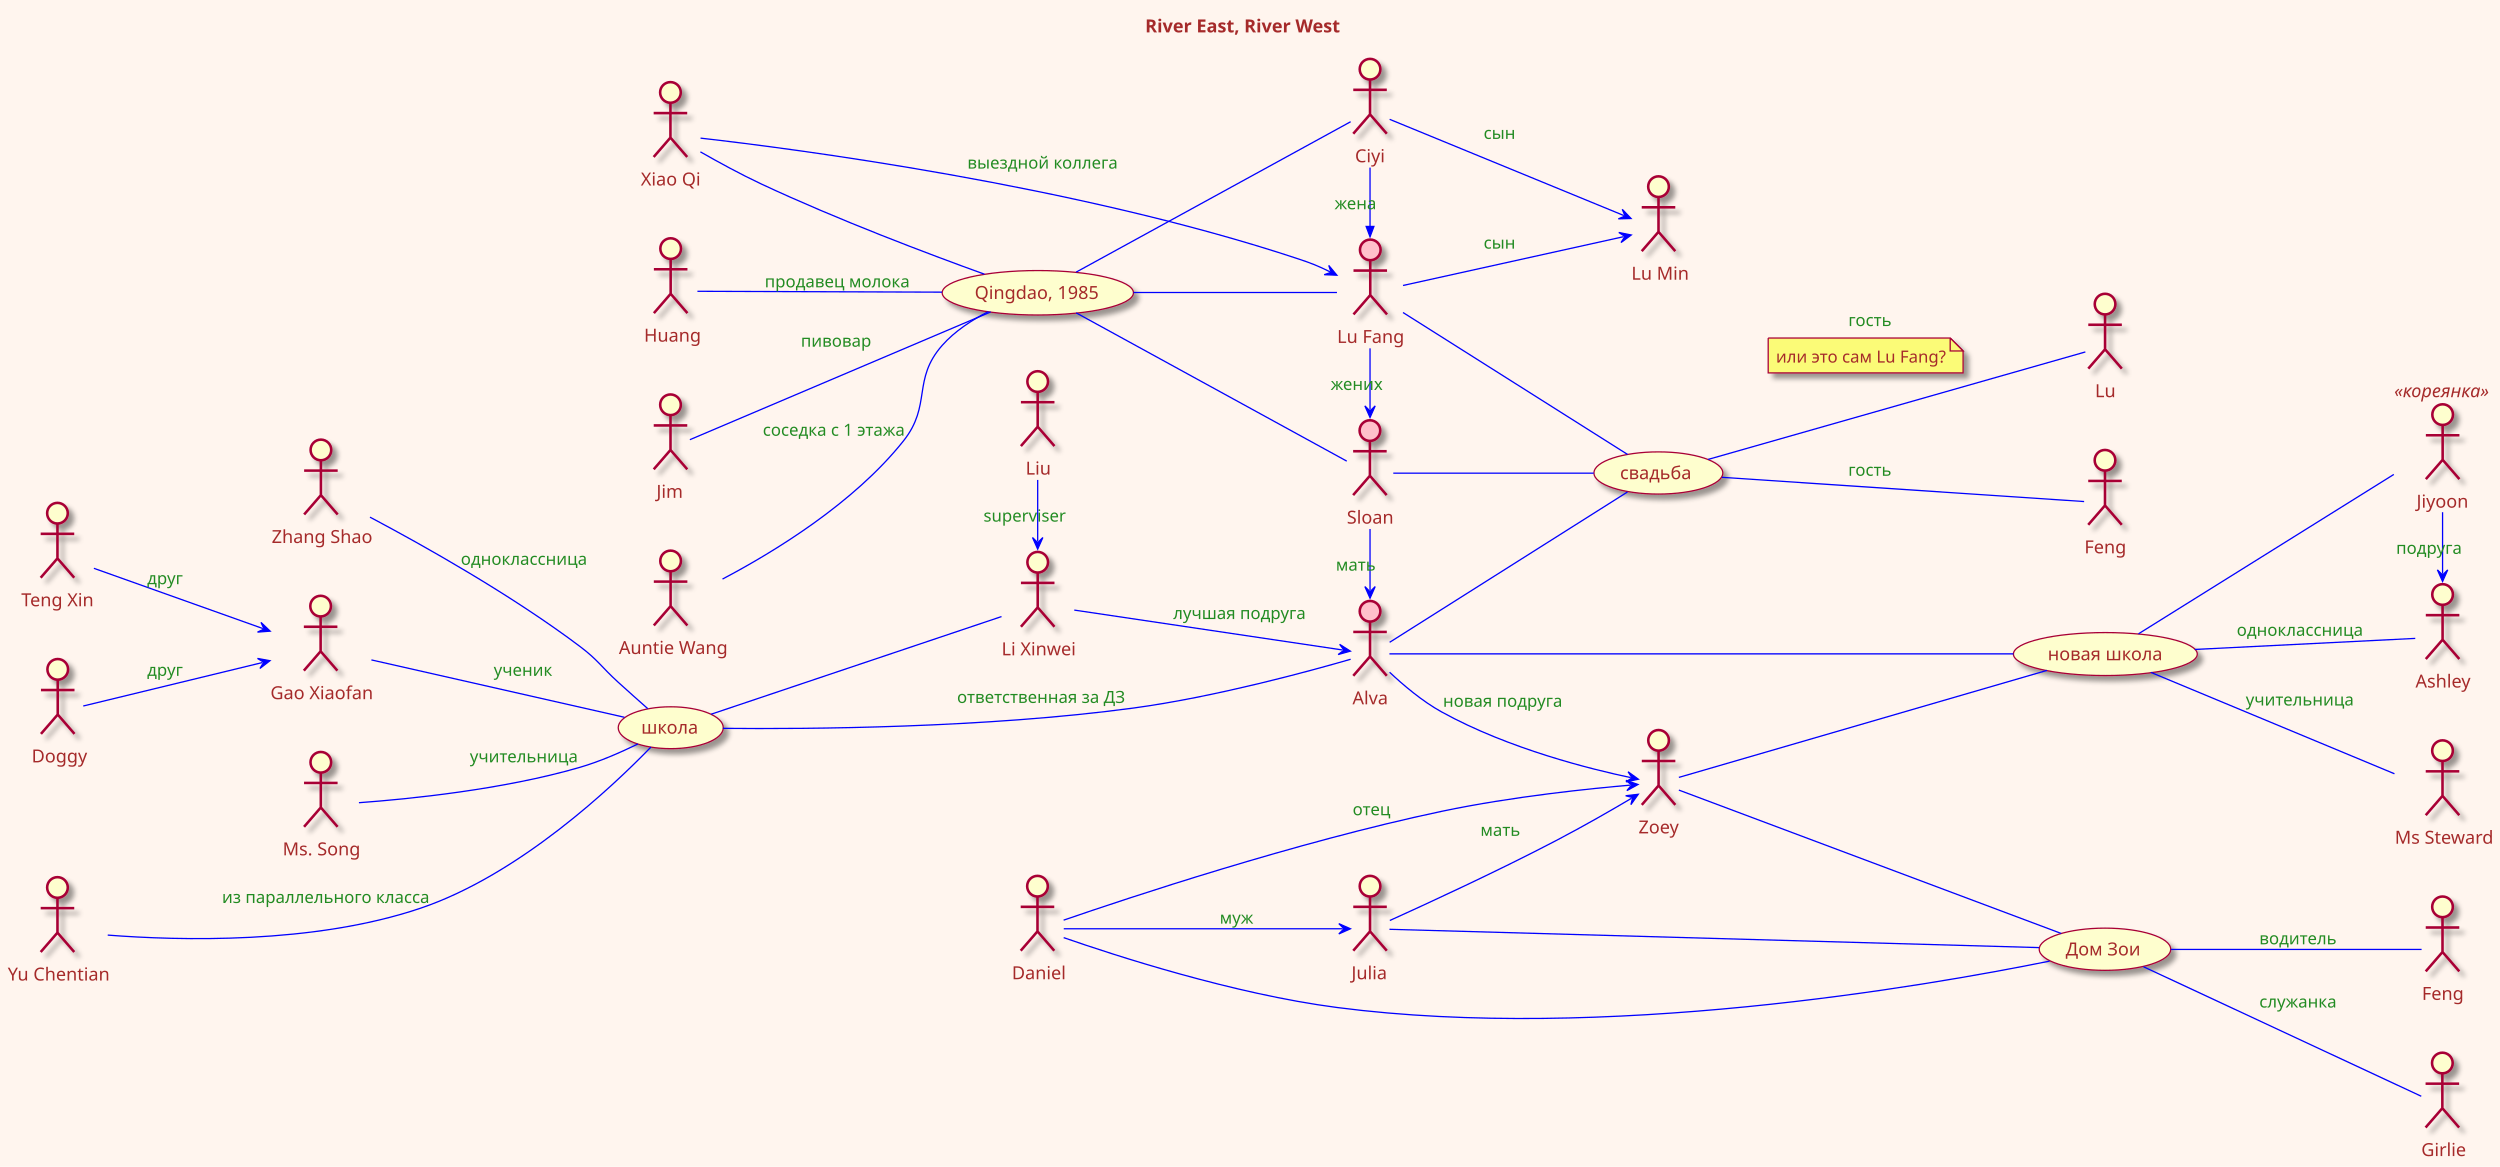
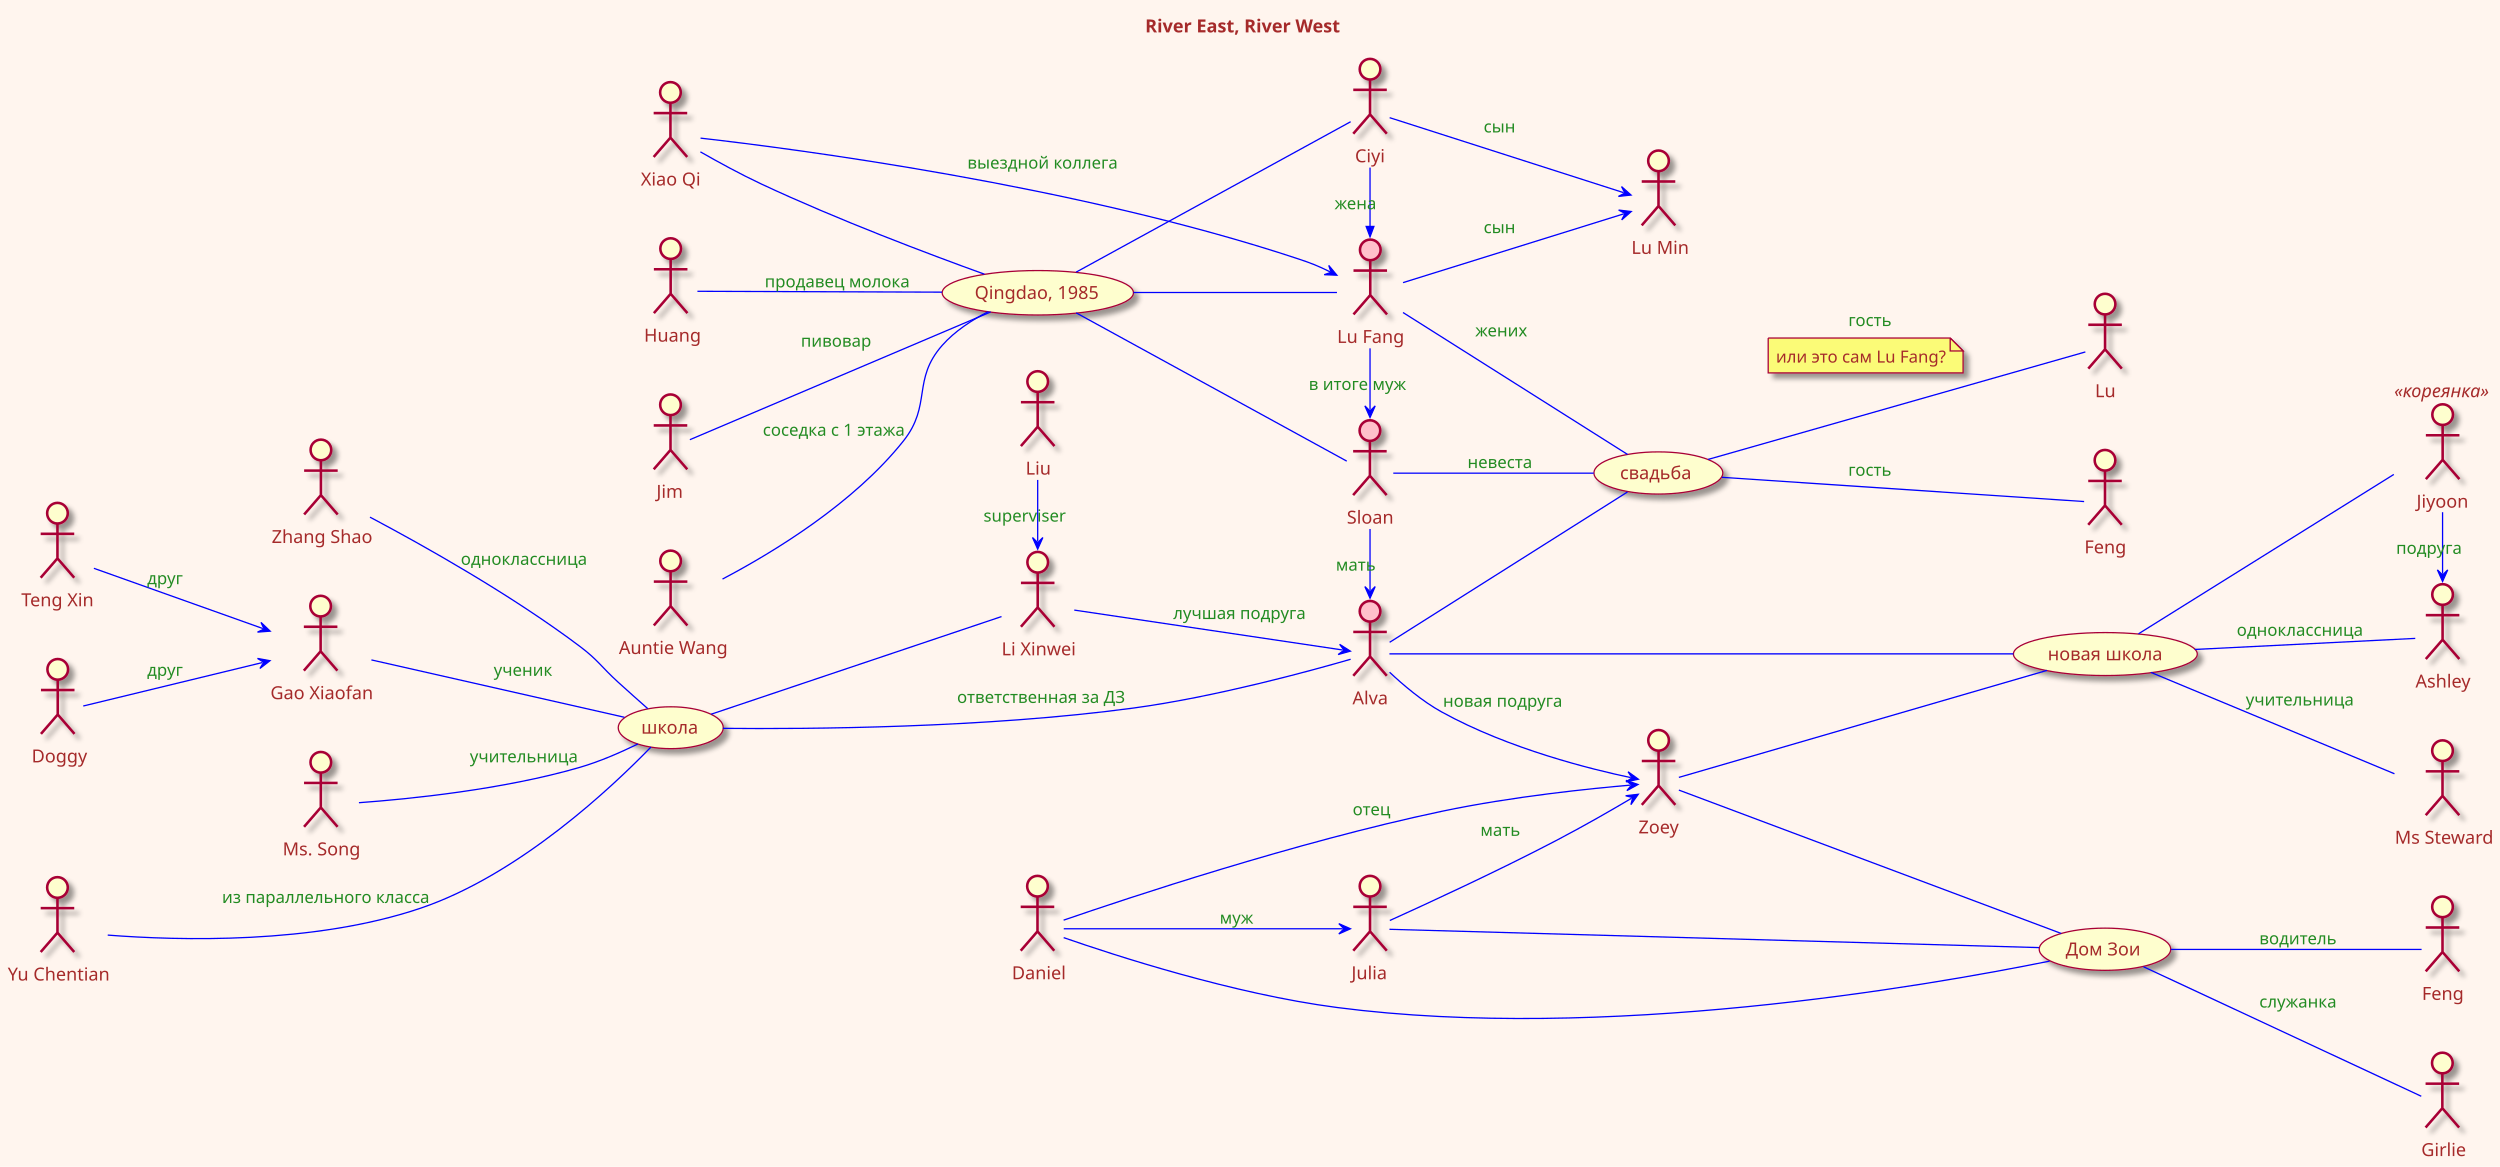
<svg xmlns="http://www.w3.org/2000/svg" contentStyleType="text/css" height="904px" preserveAspectRatio="none" style="width:1937px;height:904px;background:#FFF5EE;" version="1.1" viewBox="0 0 1937 904" width="1937px" zoomAndPan="magnify">
  <defs>
-     <filter height="300%" id="f1ywwmlichmn" width="300%" x="-1" y="-1">
+     <filter height="300%" id="fbuzttvv7ao8c" width="300%" x="-1" y="-1">
      <feGaussianBlur result="blurOut" stdDeviation="2.0" />
      <feColorMatrix in="blurOut" result="blurOut2" type="matrix" values="0 0 0 0 0 0 0 0 0 0 0 0 0 0 0 0 0 0 .4 0" />
      <feOffset dx="4.0" dy="4.0" in="blurOut2" result="blurOut3" />
      <feBlend in="SourceGraphic" in2="blurOut3" mode="normal" />
    </filter>
  </defs>
  <g>
    <rect fill="#FFF5EE" height="904" style="stroke:none;stroke-width:1.0;" width="1937" x="0" y="0" />
    <text fill="#A52A2A" font-family="sans-serif" font-size="14" font-weight="bold" lengthAdjust="spacing" textLength="148.62" x="887.25" y="25.107">River East, River West</text>
    <g id="elem_Sloan">
-       <ellipse cx="1061.403" cy="333.621" fill="#FFC0CB" filter="url(#f1ywwmlichmn)" rx="8" ry="8" style="stroke:#A80036;stroke-width:2.0;" />
-       <path d="M1061.403,341.621 L1061.403,368.621 M1048.403,349.621 L1074.403,349.621 M1061.403,368.621 L1048.403,383.621 M1061.403,368.621 L1074.403,383.621 " fill="none" filter="url(#f1ywwmlichmn)" style="stroke:#A80036;stroke-width:2.0;" />
+       <ellipse cx="1061.403" cy="333.621" fill="#FFC0CB" filter="url(#fbuzttvv7ao8c)" rx="8" ry="8" style="stroke:#A80036;stroke-width:2.0;" />
+       <path d="M1061.403,341.621 L1061.403,368.621 M1048.403,349.621 L1074.403,349.621 M1061.403,368.621 L1048.403,383.621 M1061.403,368.621 L1074.403,383.621 " fill="none" filter="url(#fbuzttvv7ao8c)" style="stroke:#A80036;stroke-width:2.0;" />
      <text fill="#A52A2A" font-family="sans-serif" font-size="14" lengthAdjust="spacing" textLength="35.807" x="1043.5" y="405.728">Sloan</text>
    </g>
    <g id="elem_Alva">
-       <ellipse cx="1061.5" cy="473.621" fill="#FFC0CB" filter="url(#f1ywwmlichmn)" rx="8" ry="8" style="stroke:#A80036;stroke-width:2.0;" />
-       <path d="M1061.5,481.621 L1061.5,508.621 M1048.5,489.621 L1074.5,489.621 M1061.5,508.621 L1048.5,523.621 M1061.5,508.621 L1074.5,523.621 " fill="none" filter="url(#f1ywwmlichmn)" style="stroke:#A80036;stroke-width:2.0;" />
+       <ellipse cx="1061.5" cy="473.621" fill="#FFC0CB" filter="url(#fbuzttvv7ao8c)" rx="8" ry="8" style="stroke:#A80036;stroke-width:2.0;" />
+       <path d="M1061.5,481.621 L1061.5,508.621 M1048.5,489.621 L1074.5,489.621 M1061.5,508.621 L1048.5,523.621 M1061.5,508.621 L1074.5,523.621 " fill="none" filter="url(#fbuzttvv7ao8c)" style="stroke:#A80036;stroke-width:2.0;" />
      <text fill="#A52A2A" font-family="sans-serif" font-size="14" lengthAdjust="spacing" textLength="27.234" x="1047.883" y="545.729">Alva</text>
    </g>
    <g id="elem_Fang">
-       <ellipse cx="1061.686" cy="193.621" fill="#FFC0CB" filter="url(#f1ywwmlichmn)" rx="8" ry="8" style="stroke:#A80036;stroke-width:2.0;" />
-       <path d="M1061.686,201.621 L1061.686,228.621 M1048.686,209.621 L1074.686,209.621 M1061.686,228.621 L1048.686,243.621 M1061.686,228.621 L1074.686,243.621 " fill="none" filter="url(#f1ywwmlichmn)" style="stroke:#A80036;stroke-width:2.0;" />
+       <ellipse cx="1061.686" cy="193.621" fill="#FFC0CB" filter="url(#fbuzttvv7ao8c)" rx="8" ry="8" style="stroke:#A80036;stroke-width:2.0;" />
+       <path d="M1061.686,201.621 L1061.686,228.621 M1048.686,209.621 L1074.686,209.621 M1061.686,228.621 L1048.686,243.621 M1061.686,228.621 L1074.686,243.621 " fill="none" filter="url(#fbuzttvv7ao8c)" style="stroke:#A80036;stroke-width:2.0;" />
      <text fill="#A52A2A" font-family="sans-serif" font-size="14" lengthAdjust="spacing" textLength="51.372" x="1036" y="265.728">Lu Fang</text>
    </g>
    <g id="elem_Li">
-       <ellipse cx="804.014" cy="435.621" fill="#FEFECE" filter="url(#f1ywwmlichmn)" rx="8" ry="8" style="stroke:#A80036;stroke-width:2.0;" />
-       <path d="M804.014,443.621 L804.014,470.621 M791.014,451.621 L817.014,451.621 M804.014,470.621 L791.014,485.621 M804.014,470.621 L817.014,485.621 " fill="none" filter="url(#f1ywwmlichmn)" style="stroke:#A80036;stroke-width:2.0;" />
+       <ellipse cx="804.014" cy="435.621" fill="#FEFECE" filter="url(#fbuzttvv7ao8c)" rx="8" ry="8" style="stroke:#A80036;stroke-width:2.0;" />
+       <path d="M804.014,443.621 L804.014,470.621 M791.014,451.621 L817.014,451.621 M804.014,470.621 L791.014,485.621 M804.014,470.621 L817.014,485.621 " fill="none" filter="url(#fbuzttvv7ao8c)" style="stroke:#A80036;stroke-width:2.0;" />
      <text fill="#A52A2A" font-family="sans-serif" font-size="14" lengthAdjust="spacing" textLength="56.027" x="776" y="507.728">Li Xinwei</text>
    </g>
    <g id="elem_свадьба">
-       <ellipse cx="1284.92" cy="366.462" fill="#FEFECE" filter="url(#f1ywwmlichmn)" rx="49.92" ry="16.341" style="stroke:#A80036;stroke-width:1.0;" />
+       <ellipse cx="1284.92" cy="366.462" fill="#FEFECE" filter="url(#fbuzttvv7ao8c)" rx="49.92" ry="16.341" style="stroke:#A80036;stroke-width:1.0;" />
      <text fill="#A52A2A" font-family="sans-serif" font-size="14" lengthAdjust="spacing" textLength="53.491" x="1255.175" y="371.266">свадьба</text>
    </g>
    <g id="elem_Feng">
-       <ellipse cx="1630.955" cy="356.621" fill="#FEFECE" filter="url(#f1ywwmlichmn)" rx="8" ry="8" style="stroke:#A80036;stroke-width:2.0;" />
-       <path d="M1630.955,364.621 L1630.955,391.621 M1617.955,372.621 L1643.955,372.621 M1630.955,391.621 L1617.955,406.621 M1630.955,391.621 L1643.955,406.621 " fill="none" filter="url(#f1ywwmlichmn)" style="stroke:#A80036;stroke-width:2.0;" />
+       <ellipse cx="1630.955" cy="356.621" fill="#FEFECE" filter="url(#fbuzttvv7ao8c)" rx="8" ry="8" style="stroke:#A80036;stroke-width:2.0;" />
+       <path d="M1630.955,364.621 L1630.955,391.621 M1617.955,372.621 L1643.955,372.621 M1630.955,391.621 L1617.955,406.621 M1630.955,391.621 L1643.955,406.621 " fill="none" filter="url(#fbuzttvv7ao8c)" style="stroke:#A80036;stroke-width:2.0;" />
      <text fill="#A52A2A" font-family="sans-serif" font-size="14" lengthAdjust="spacing" textLength="31.91" x="1615" y="428.728">Feng</text>
    </g>
    <g id="elem_Lu">
-       <ellipse cx="1631" cy="235.621" fill="#FEFECE" filter="url(#f1ywwmlichmn)" rx="8" ry="8" style="stroke:#A80036;stroke-width:2.0;" />
-       <path d="M1631,243.621 L1631,270.621 M1618,251.621 L1644,251.621 M1631,270.621 L1618,285.621 M1631,270.621 L1644,285.621 " fill="none" filter="url(#f1ywwmlichmn)" style="stroke:#A80036;stroke-width:2.0;" />
+       <ellipse cx="1631" cy="235.621" fill="#FEFECE" filter="url(#fbuzttvv7ao8c)" rx="8" ry="8" style="stroke:#A80036;stroke-width:2.0;" />
+       <path d="M1631,243.621 L1631,270.621 M1618,251.621 L1644,251.621 M1631,270.621 L1618,285.621 M1631,270.621 L1644,285.621 " fill="none" filter="url(#fbuzttvv7ao8c)" style="stroke:#A80036;stroke-width:2.0;" />
      <text fill="#A52A2A" font-family="sans-serif" font-size="14" lengthAdjust="spacing" textLength="15.572" x="1623.214" y="307.728">Lu</text>
    </g>
    <g id="elem_школа">
-       <ellipse cx="519.693" cy="563.84" fill="#FEFECE" filter="url(#f1ywwmlichmn)" rx="40.693" ry="16.219" style="stroke:#A80036;stroke-width:1.0;" />
+       <ellipse cx="519.693" cy="563.84" fill="#FEFECE" filter="url(#fbuzttvv7ao8c)" rx="40.693" ry="16.219" style="stroke:#A80036;stroke-width:1.0;" />
      <text fill="#A52A2A" font-family="sans-serif" font-size="14" lengthAdjust="spacing" textLength="41.098" x="496.791" y="568.462">школа</text>
    </g>
    <g id="elem_Zhang">
-       <ellipse cx="248.641" cy="348.621" fill="#FEFECE" filter="url(#f1ywwmlichmn)" rx="8" ry="8" style="stroke:#A80036;stroke-width:2.0;" />
-       <path d="M248.641,356.621 L248.641,383.621 M235.641,364.621 L261.641,364.621 M248.641,383.621 L235.641,398.621 M248.641,383.621 L261.641,398.621 " fill="none" filter="url(#f1ywwmlichmn)" style="stroke:#A80036;stroke-width:2.0;" />
+       <ellipse cx="248.641" cy="348.621" fill="#FEFECE" filter="url(#fbuzttvv7ao8c)" rx="8" ry="8" style="stroke:#A80036;stroke-width:2.0;" />
+       <path d="M248.641,356.621 L248.641,383.621 M235.641,364.621 L261.641,364.621 M248.641,383.621 L235.641,398.621 M248.641,383.621 L261.641,398.621 " fill="none" filter="url(#fbuzttvv7ao8c)" style="stroke:#A80036;stroke-width:2.0;" />
      <text fill="#A52A2A" font-family="sans-serif" font-size="14" lengthAdjust="spacing" textLength="76.282" x="210.5" y="420.728">Zhang Shao</text>
    </g>
    <g id="elem_Gao">
-       <ellipse cx="248.417" cy="469.621" fill="#FEFECE" filter="url(#f1ywwmlichmn)" rx="8" ry="8" style="stroke:#A80036;stroke-width:2.0;" />
-       <path d="M248.417,477.621 L248.417,504.621 M235.417,485.621 L261.417,485.621 M248.417,504.621 L235.417,519.621 M248.417,504.621 L261.417,519.621 " fill="none" filter="url(#f1ywwmlichmn)" style="stroke:#A80036;stroke-width:2.0;" />
+       <ellipse cx="248.417" cy="469.621" fill="#FEFECE" filter="url(#fbuzttvv7ao8c)" rx="8" ry="8" style="stroke:#A80036;stroke-width:2.0;" />
+       <path d="M248.417,477.621 L248.417,504.621 M235.417,485.621 L261.417,485.621 M248.417,504.621 L235.417,519.621 M248.417,504.621 L261.417,519.621 " fill="none" filter="url(#fbuzttvv7ao8c)" style="stroke:#A80036;stroke-width:2.0;" />
      <text fill="#A52A2A" font-family="sans-serif" font-size="14" lengthAdjust="spacing" textLength="77.834" x="209.5" y="541.729">Gao Xiaofan</text>
    </g>
    <g id="elem_Song">
-       <ellipse cx="248.569" cy="590.621" fill="#FEFECE" filter="url(#f1ywwmlichmn)" rx="8" ry="8" style="stroke:#A80036;stroke-width:2.0;" />
-       <path d="M248.569,598.621 L248.569,625.621 M235.569,606.621 L261.569,606.621 M248.569,625.621 L235.569,640.621 M248.569,625.621 L261.569,640.621 " fill="none" filter="url(#f1ywwmlichmn)" style="stroke:#A80036;stroke-width:2.0;" />
+       <ellipse cx="248.569" cy="590.621" fill="#FEFECE" filter="url(#fbuzttvv7ao8c)" rx="8" ry="8" style="stroke:#A80036;stroke-width:2.0;" />
+       <path d="M248.569,598.621 L248.569,625.621 M235.569,606.621 L261.569,606.621 M248.569,625.621 L235.569,640.621 M248.569,625.621 L261.569,640.621 " fill="none" filter="url(#fbuzttvv7ao8c)" style="stroke:#A80036;stroke-width:2.0;" />
      <text fill="#A52A2A" font-family="sans-serif" font-size="14" lengthAdjust="spacing" textLength="59.138" x="219" y="662.729">Ms. Song</text>
    </g>
    <g id="elem_Liu">
-       <ellipse cx="804" cy="295.621" fill="#FEFECE" filter="url(#f1ywwmlichmn)" rx="8" ry="8" style="stroke:#A80036;stroke-width:2.0;" />
-       <path d="M804,303.621 L804,330.621 M791,311.621 L817,311.621 M804,330.621 L791,345.621 M804,330.621 L817,345.621 " fill="none" filter="url(#f1ywwmlichmn)" style="stroke:#A80036;stroke-width:2.0;" />
+       <ellipse cx="804" cy="295.621" fill="#FEFECE" filter="url(#fbuzttvv7ao8c)" rx="8" ry="8" style="stroke:#A80036;stroke-width:2.0;" />
+       <path d="M804,303.621 L804,330.621 M791,311.621 L817,311.621 M804,330.621 L791,345.621 M804,330.621 L817,345.621 " fill="none" filter="url(#fbuzttvv7ao8c)" style="stroke:#A80036;stroke-width:2.0;" />
      <text fill="#A52A2A" font-family="sans-serif" font-size="14" lengthAdjust="spacing" textLength="18.683" x="794.659" y="367.728">Liu</text>
    </g>
    <g id="elem_Teng">
-       <ellipse cx="44.517" cy="397.621" fill="#FEFECE" filter="url(#f1ywwmlichmn)" rx="8" ry="8" style="stroke:#A80036;stroke-width:2.0;" />
-       <path d="M44.517,405.621 L44.517,432.621 M31.517,413.621 L57.517,413.621 M44.517,432.621 L31.517,447.621 M44.517,432.621 L57.517,447.621 " fill="none" filter="url(#f1ywwmlichmn)" style="stroke:#A80036;stroke-width:2.0;" />
+       <ellipse cx="44.517" cy="397.621" fill="#FEFECE" filter="url(#fbuzttvv7ao8c)" rx="8" ry="8" style="stroke:#A80036;stroke-width:2.0;" />
+       <path d="M44.517,405.621 L44.517,432.621 M31.517,413.621 L57.517,413.621 M44.517,432.621 L31.517,447.621 M44.517,432.621 L57.517,447.621 " fill="none" filter="url(#fbuzttvv7ao8c)" style="stroke:#A80036;stroke-width:2.0;" />
      <text fill="#A52A2A" font-family="sans-serif" font-size="14" lengthAdjust="spacing" textLength="56.034" x="16.5" y="469.728">Teng Xin</text>
    </g>
    <g id="elem_Doggy">
-       <ellipse cx="44.734" cy="518.621" fill="#FEFECE" filter="url(#f1ywwmlichmn)" rx="8" ry="8" style="stroke:#A80036;stroke-width:2.0;" />
-       <path d="M44.734,526.621 L44.734,553.621 M31.734,534.621 L57.734,534.621 M44.734,553.621 L31.734,568.621 M44.734,553.621 L57.734,568.621 " fill="none" filter="url(#f1ywwmlichmn)" style="stroke:#A80036;stroke-width:2.0;" />
+       <ellipse cx="44.734" cy="518.621" fill="#FEFECE" filter="url(#fbuzttvv7ao8c)" rx="8" ry="8" style="stroke:#A80036;stroke-width:2.0;" />
+       <path d="M44.734,526.621 L44.734,553.621 M31.734,534.621 L57.734,534.621 M44.734,553.621 L31.734,568.621 M44.734,553.621 L57.734,568.621 " fill="none" filter="url(#fbuzttvv7ao8c)" style="stroke:#A80036;stroke-width:2.0;" />
      <text fill="#A52A2A" font-family="sans-serif" font-size="14" lengthAdjust="spacing" textLength="40.469" x="24.5" y="590.729">Doggy</text>
    </g>
    <g id="elem_Ciyi">
-       <ellipse cx="1061.5" cy="53.621" fill="#FEFECE" filter="url(#f1ywwmlichmn)" rx="8" ry="8" style="stroke:#A80036;stroke-width:2.0;" />
-       <path d="M1061.5,61.621 L1061.5,88.621 M1048.5,69.621 L1074.5,69.621 M1061.5,88.621 L1048.5,103.621 M1061.5,88.621 L1074.5,103.621 " fill="none" filter="url(#f1ywwmlichmn)" style="stroke:#A80036;stroke-width:2.0;" />
+       <ellipse cx="1061.5" cy="53.621" fill="#FEFECE" filter="url(#fbuzttvv7ao8c)" rx="8" ry="8" style="stroke:#A80036;stroke-width:2.0;" />
+       <path d="M1061.5,61.621 L1061.5,88.621 M1048.5,69.621 L1074.5,69.621 M1061.5,88.621 L1048.5,103.621 M1061.5,88.621 L1074.5,103.621 " fill="none" filter="url(#fbuzttvv7ao8c)" style="stroke:#A80036;stroke-width:2.0;" />
      <text fill="#A52A2A" font-family="sans-serif" font-size="14" lengthAdjust="spacing" textLength="23.331" x="1049.834" y="125.728">Ciyi</text>
    </g>
    <g id="elem_Qingdao">
-       <ellipse cx="804.099" cy="226.841" fill="#FEFECE" filter="url(#f1ywwmlichmn)" rx="74.099" ry="17.22" style="stroke:#A80036;stroke-width:1.0;" />
+       <ellipse cx="804.099" cy="226.841" fill="#FEFECE" filter="url(#fbuzttvv7ao8c)" rx="74.099" ry="17.22" style="stroke:#A80036;stroke-width:1.0;" />
      <text fill="#A52A2A" font-family="sans-serif" font-size="14" lengthAdjust="spacing" textLength="91.855" x="755.172" y="231.645">Qingdao, 1985</text>
    </g>
    <g id="elem_Huang">
-       <ellipse cx="519.627" cy="192.621" fill="#FEFECE" filter="url(#f1ywwmlichmn)" rx="8" ry="8" style="stroke:#A80036;stroke-width:2.0;" />
-       <path d="M519.627,200.621 L519.627,227.621 M506.627,208.621 L532.627,208.621 M519.627,227.621 L506.627,242.621 M519.627,227.621 L532.627,242.621 " fill="none" filter="url(#f1ywwmlichmn)" style="stroke:#A80036;stroke-width:2.0;" />
+       <ellipse cx="519.627" cy="192.621" fill="#FEFECE" filter="url(#fbuzttvv7ao8c)" rx="8" ry="8" style="stroke:#A80036;stroke-width:2.0;" />
+       <path d="M519.627,200.621 L519.627,227.621 M506.627,208.621 L532.627,208.621 M519.627,227.621 L506.627,242.621 M519.627,227.621 L532.627,242.621 " fill="none" filter="url(#fbuzttvv7ao8c)" style="stroke:#A80036;stroke-width:2.0;" />
      <text fill="#A52A2A" font-family="sans-serif" font-size="14" lengthAdjust="spacing" textLength="41.255" x="499" y="264.728">Huang</text>
    </g>
    <g id="elem_Qi">
-       <ellipse cx="519.455" cy="71.621" fill="#FEFECE" filter="url(#f1ywwmlichmn)" rx="8" ry="8" style="stroke:#A80036;stroke-width:2.0;" />
-       <path d="M519.455,79.621 L519.455,106.621 M506.455,87.621 L532.455,87.621 M519.455,106.621 L506.455,121.621 M519.455,106.621 L532.455,121.621 " fill="none" filter="url(#f1ywwmlichmn)" style="stroke:#A80036;stroke-width:2.0;" />
+       <ellipse cx="519.455" cy="71.621" fill="#FEFECE" filter="url(#fbuzttvv7ao8c)" rx="8" ry="8" style="stroke:#A80036;stroke-width:2.0;" />
+       <path d="M519.455,79.621 L519.455,106.621 M506.455,87.621 L532.455,87.621 M519.455,106.621 L506.455,121.621 M519.455,106.621 L532.455,121.621 " fill="none" filter="url(#fbuzttvv7ao8c)" style="stroke:#A80036;stroke-width:2.0;" />
      <text fill="#A52A2A" font-family="sans-serif" font-size="14" lengthAdjust="spacing" textLength="45.91" x="496.5" y="143.728">Xiao Qi</text>
    </g>
    <g id="elem_Jim">
-       <ellipse cx="519.5" cy="313.621" fill="#FEFECE" filter="url(#f1ywwmlichmn)" rx="8" ry="8" style="stroke:#A80036;stroke-width:2.0;" />
-       <path d="M519.5,321.621 L519.5,348.621 M506.5,329.621 L532.5,329.621 M519.5,348.621 L506.5,363.621 M519.5,348.621 L532.5,363.621 " fill="none" filter="url(#f1ywwmlichmn)" style="stroke:#A80036;stroke-width:2.0;" />
+       <ellipse cx="519.5" cy="313.621" fill="#FEFECE" filter="url(#fbuzttvv7ao8c)" rx="8" ry="8" style="stroke:#A80036;stroke-width:2.0;" />
+       <path d="M519.5,321.621 L519.5,348.621 M506.5,329.621 L532.5,329.621 M519.5,348.621 L506.5,363.621 M519.5,348.621 L532.5,363.621 " fill="none" filter="url(#fbuzttvv7ao8c)" style="stroke:#A80036;stroke-width:2.0;" />
      <text fill="#A52A2A" font-family="sans-serif" font-size="14" lengthAdjust="spacing" textLength="21.773" x="508.614" y="385.728">Jim</text>
    </g>
    <g id="elem_Wang">
-       <ellipse cx="519.579" cy="434.621" fill="#FEFECE" filter="url(#f1ywwmlichmn)" rx="8" ry="8" style="stroke:#A80036;stroke-width:2.0;" />
-       <path d="M519.579,442.621 L519.579,469.621 M506.579,450.621 L532.579,450.621 M519.579,469.621 L506.579,484.621 M519.579,469.621 L532.579,484.621 " fill="none" filter="url(#f1ywwmlichmn)" style="stroke:#A80036;stroke-width:2.0;" />
+       <ellipse cx="519.579" cy="434.621" fill="#FEFECE" filter="url(#fbuzttvv7ao8c)" rx="8" ry="8" style="stroke:#A80036;stroke-width:2.0;" />
+       <path d="M519.579,442.621 L519.579,469.621 M506.579,450.621 L532.579,450.621 M519.579,469.621 L506.579,484.621 M519.579,469.621 L532.579,484.621 " fill="none" filter="url(#fbuzttvv7ao8c)" style="stroke:#A80036;stroke-width:2.0;" />
      <text fill="#A52A2A" font-family="sans-serif" font-size="14" lengthAdjust="spacing" textLength="80.158" x="479.5" y="506.728">Auntie Wang</text>
    </g>
    <g id="elem_Yu">
-       <ellipse cx="44.527" cy="687.621" fill="#FEFECE" filter="url(#f1ywwmlichmn)" rx="8" ry="8" style="stroke:#A80036;stroke-width:2.0;" />
-       <path d="M44.527,695.621 L44.527,722.621 M31.527,703.621 L57.527,703.621 M44.527,722.621 L31.527,737.621 M44.527,722.621 L57.527,737.621 " fill="none" filter="url(#f1ywwmlichmn)" style="stroke:#A80036;stroke-width:2.0;" />
+       <ellipse cx="44.527" cy="687.621" fill="#FEFECE" filter="url(#fbuzttvv7ao8c)" rx="8" ry="8" style="stroke:#A80036;stroke-width:2.0;" />
+       <path d="M44.527,695.621 L44.527,722.621 M31.527,703.621 L57.527,703.621 M44.527,722.621 L31.527,737.621 M44.527,722.621 L57.527,737.621 " fill="none" filter="url(#fbuzttvv7ao8c)" style="stroke:#A80036;stroke-width:2.0;" />
      <text fill="#A52A2A" font-family="sans-serif" font-size="14" lengthAdjust="spacing" textLength="77.055" x="6" y="759.729">Yu Chentian</text>
    </g>
    <g id="elem_Lu Min">
-       <ellipse cx="1285.01" cy="144.621" fill="#FEFECE" filter="url(#f1ywwmlichmn)" rx="8" ry="8" style="stroke:#A80036;stroke-width:2.0;" />
-       <path d="M1285.01,152.621 L1285.01,179.621 M1272.01,160.621 L1298.01,160.621 M1285.01,179.621 L1272.01,194.621 M1285.01,179.621 L1298.01,194.621 " fill="none" filter="url(#f1ywwmlichmn)" style="stroke:#A80036;stroke-width:2.0;" />
-       <text fill="#A52A2A" font-family="sans-serif" font-size="14" lengthAdjust="spacing" textLength="42.02" x="1264" y="216.728">Lu Min</text>
+       <ellipse cx="1285.01" cy="124.621" fill="#FEFECE" filter="url(#fbuzttvv7ao8c)" rx="8" ry="8" style="stroke:#A80036;stroke-width:2.0;" />
+       <path d="M1285.01,132.621 L1285.01,159.621 M1272.01,140.621 L1298.01,140.621 M1285.01,159.621 L1272.01,174.621 M1285.01,159.621 L1298.01,174.621 " fill="none" filter="url(#fbuzttvv7ao8c)" style="stroke:#A80036;stroke-width:2.0;" />
+       <text fill="#A52A2A" font-family="sans-serif" font-size="14" lengthAdjust="spacing" textLength="42.02" x="1264" y="196.728">Lu Min</text>
    </g>
    <g id="elem_new_school">
-       <ellipse cx="1631.229" cy="506.767" fill="#FEFECE" filter="url(#f1ywwmlichmn)" rx="71.23" ry="16.646" style="stroke:#A80036;stroke-width:1.0;" />
+       <ellipse cx="1631.229" cy="506.767" fill="#FEFECE" filter="url(#fbuzttvv7ao8c)" rx="71.23" ry="16.646" style="stroke:#A80036;stroke-width:1.0;" />
      <text fill="#A52A2A" font-family="sans-serif" font-size="14" lengthAdjust="spacing" textLength="83.31" x="1586.575" y="511.571">новая школа</text>
    </g>
    <g id="elem_Steward">
-       <ellipse cx="1892.455" cy="581.621" fill="#FEFECE" filter="url(#f1ywwmlichmn)" rx="8" ry="8" style="stroke:#A80036;stroke-width:2.0;" />
-       <path d="M1892.455,589.621 L1892.455,616.621 M1879.455,597.621 L1905.455,597.621 M1892.455,616.621 L1879.455,631.621 M1892.455,616.621 L1905.455,631.621 " fill="none" filter="url(#f1ywwmlichmn)" style="stroke:#A80036;stroke-width:2.0;" />
+       <ellipse cx="1892.455" cy="581.621" fill="#FEFECE" filter="url(#fbuzttvv7ao8c)" rx="8" ry="8" style="stroke:#A80036;stroke-width:2.0;" />
+       <path d="M1892.455,589.621 L1892.455,616.621 M1879.455,597.621 L1905.455,597.621 M1892.455,616.621 L1879.455,631.621 M1892.455,616.621 L1905.455,631.621 " fill="none" filter="url(#fbuzttvv7ao8c)" style="stroke:#A80036;stroke-width:2.0;" />
      <text fill="#A52A2A" font-family="sans-serif" font-size="14" lengthAdjust="spacing" textLength="73.91" x="1855.5" y="653.729">Ms Steward</text>
    </g>
    <g id="elem_Zoey">
-       <ellipse cx="1285.062" cy="573.621" fill="#FEFECE" filter="url(#f1ywwmlichmn)" rx="8" ry="8" style="stroke:#A80036;stroke-width:2.0;" />
-       <path d="M1285.062,581.621 L1285.062,608.621 M1272.062,589.621 L1298.062,589.621 M1285.062,608.621 L1272.062,623.621 M1285.062,608.621 L1298.062,623.621 " fill="none" filter="url(#f1ywwmlichmn)" style="stroke:#A80036;stroke-width:2.0;" />
+       <ellipse cx="1285.062" cy="573.621" fill="#FEFECE" filter="url(#fbuzttvv7ao8c)" rx="8" ry="8" style="stroke:#A80036;stroke-width:2.0;" />
+       <path d="M1285.062,581.621 L1285.062,608.621 M1272.062,589.621 L1298.062,589.621 M1285.062,608.621 L1272.062,623.621 M1285.062,608.621 L1298.062,623.621 " fill="none" filter="url(#fbuzttvv7ao8c)" style="stroke:#A80036;stroke-width:2.0;" />
      <text fill="#A52A2A" font-family="sans-serif" font-size="14" lengthAdjust="spacing" textLength="31.124" x="1269.5" y="645.729">Zoey</text>
    </g>
    <g id="elem_zoey_home">
-       <ellipse cx="1630.929" cy="735.473" fill="#FEFECE" filter="url(#f1ywwmlichmn)" rx="50.929" ry="16.352" style="stroke:#A80036;stroke-width:1.0;" />
+       <ellipse cx="1630.929" cy="735.473" fill="#FEFECE" filter="url(#fbuzttvv7ao8c)" rx="50.929" ry="16.352" style="stroke:#A80036;stroke-width:1.0;" />
      <text fill="#A52A2A" font-family="sans-serif" font-size="14" lengthAdjust="spacing" textLength="54.845" x="1600.507" y="740.277">Дом Зои</text>
    </g>
    <g id="elem_Ashley">
-       <ellipse cx="1892.51" cy="460.621" fill="#FEFECE" filter="url(#f1ywwmlichmn)" rx="8" ry="8" style="stroke:#A80036;stroke-width:2.0;" />
-       <path d="M1892.51,468.621 L1892.51,495.621 M1879.51,476.621 L1905.51,476.621 M1892.51,495.621 L1879.51,510.621 M1892.51,495.621 L1905.51,510.621 " fill="none" filter="url(#f1ywwmlichmn)" style="stroke:#A80036;stroke-width:2.0;" />
+       <ellipse cx="1892.51" cy="460.621" fill="#FEFECE" filter="url(#fbuzttvv7ao8c)" rx="8" ry="8" style="stroke:#A80036;stroke-width:2.0;" />
+       <path d="M1892.51,468.621 L1892.51,495.621 M1879.51,476.621 L1905.51,476.621 M1892.51,495.621 L1879.51,510.621 M1892.51,495.621 L1905.51,510.621 " fill="none" filter="url(#fbuzttvv7ao8c)" style="stroke:#A80036;stroke-width:2.0;" />
      <text fill="#A52A2A" font-family="sans-serif" font-size="14" lengthAdjust="spacing" textLength="42.02" x="1871.5" y="532.729">Ashley</text>
    </g>
    <g id="elem_korean">
-       <ellipse cx="1892.56" cy="321.242" fill="#FEFECE" filter="url(#f1ywwmlichmn)" rx="8" ry="8" style="stroke:#A80036;stroke-width:2.0;" />
-       <path d="M1892.56,329.242 L1892.56,356.242 M1879.56,337.242 L1905.56,337.242 M1892.56,356.242 L1879.56,371.242 M1892.56,356.242 L1905.56,371.242 " fill="none" filter="url(#f1ywwmlichmn)" style="stroke:#A80036;stroke-width:2.0;" />
+       <ellipse cx="1892.56" cy="321.242" fill="#FEFECE" filter="url(#fbuzttvv7ao8c)" rx="8" ry="8" style="stroke:#A80036;stroke-width:2.0;" />
+       <path d="M1892.56,329.242 L1892.56,356.242 M1879.56,337.242 L1905.56,337.242 M1892.56,356.242 L1879.56,371.242 M1892.56,356.242 L1905.56,371.242 " fill="none" filter="url(#fbuzttvv7ao8c)" style="stroke:#A80036;stroke-width:2.0;" />
      <text fill="#A52A2A" font-family="sans-serif" font-size="14" lengthAdjust="spacing" textLength="40.469" x="1872.326" y="393.35">Jiyoon</text>
      <text fill="#A52A2A" font-family="sans-serif" font-size="14" font-style="italic" lengthAdjust="spacing" textLength="75.12" x="1855" y="307.728">«кореянка»</text>
    </g>
    <g id="elem_Feng_driver">
-       <ellipse cx="1892.455" cy="702.621" fill="#FEFECE" filter="url(#f1ywwmlichmn)" rx="8" ry="8" style="stroke:#A80036;stroke-width:2.0;" />
-       <path d="M1892.455,710.621 L1892.455,737.621 M1879.455,718.621 L1905.455,718.621 M1892.455,737.621 L1879.455,752.621 M1892.455,737.621 L1905.455,752.621 " fill="none" filter="url(#f1ywwmlichmn)" style="stroke:#A80036;stroke-width:2.0;" />
+       <ellipse cx="1892.455" cy="702.621" fill="#FEFECE" filter="url(#fbuzttvv7ao8c)" rx="8" ry="8" style="stroke:#A80036;stroke-width:2.0;" />
+       <path d="M1892.455,710.621 L1892.455,737.621 M1879.455,718.621 L1905.455,718.621 M1892.455,737.621 L1879.455,752.621 M1892.455,737.621 L1905.455,752.621 " fill="none" filter="url(#fbuzttvv7ao8c)" style="stroke:#A80036;stroke-width:2.0;" />
      <text fill="#A52A2A" font-family="sans-serif" font-size="14" lengthAdjust="spacing" textLength="31.91" x="1876.5" y="774.729">Feng</text>
    </g>
    <g id="elem_Julia">
-       <ellipse cx="1061.5" cy="686.621" fill="#FEFECE" filter="url(#f1ywwmlichmn)" rx="8" ry="8" style="stroke:#A80036;stroke-width:2.0;" />
-       <path d="M1061.5,694.621 L1061.5,721.621 M1048.5,702.621 L1074.5,702.621 M1061.5,721.621 L1048.5,736.621 M1061.5,721.621 L1074.5,736.621 " fill="none" filter="url(#f1ywwmlichmn)" style="stroke:#A80036;stroke-width:2.0;" />
+       <ellipse cx="1061.5" cy="686.621" fill="#FEFECE" filter="url(#fbuzttvv7ao8c)" rx="8" ry="8" style="stroke:#A80036;stroke-width:2.0;" />
+       <path d="M1061.5,694.621 L1061.5,721.621 M1048.5,702.621 L1074.5,702.621 M1061.5,721.621 L1048.5,736.621 M1061.5,721.621 L1074.5,736.621 " fill="none" filter="url(#fbuzttvv7ao8c)" style="stroke:#A80036;stroke-width:2.0;" />
      <text fill="#A52A2A" font-family="sans-serif" font-size="14" lengthAdjust="spacing" textLength="28.793" x="1047.103" y="758.729">Julia</text>
    </g>
    <g id="elem_girlie">
-       <ellipse cx="1892.334" cy="823.621" fill="#FEFECE" filter="url(#f1ywwmlichmn)" rx="8" ry="8" style="stroke:#A80036;stroke-width:2.0;" />
-       <path d="M1892.334,831.621 L1892.334,858.621 M1879.334,839.621 L1905.334,839.621 M1892.334,858.621 L1879.334,873.621 M1892.334,858.621 L1905.334,873.621 " fill="none" filter="url(#f1ywwmlichmn)" style="stroke:#A80036;stroke-width:2.0;" />
+       <ellipse cx="1892.334" cy="823.621" fill="#FEFECE" filter="url(#fbuzttvv7ao8c)" rx="8" ry="8" style="stroke:#A80036;stroke-width:2.0;" />
+       <path d="M1892.334,831.621 L1892.334,858.621 M1879.334,839.621 L1905.334,839.621 M1892.334,858.621 L1879.334,873.621 M1892.334,858.621 L1905.334,873.621 " fill="none" filter="url(#fbuzttvv7ao8c)" style="stroke:#A80036;stroke-width:2.0;" />
      <text fill="#A52A2A" font-family="sans-serif" font-size="14" lengthAdjust="spacing" textLength="32.669" x="1876" y="895.729">Girlie</text>
    </g>
    <g id="elem_Daniel">
-       <ellipse cx="803.845" cy="686.621" fill="#FEFECE" filter="url(#f1ywwmlichmn)" rx="8" ry="8" style="stroke:#A80036;stroke-width:2.0;" />
-       <path d="M803.845,694.621 L803.845,721.621 M790.845,702.621 L816.845,702.621 M803.845,721.621 L790.845,736.621 M803.845,721.621 L816.845,736.621 " fill="none" filter="url(#f1ywwmlichmn)" style="stroke:#A80036;stroke-width:2.0;" />
+       <ellipse cx="803.845" cy="686.621" fill="#FEFECE" filter="url(#fbuzttvv7ao8c)" rx="8" ry="8" style="stroke:#A80036;stroke-width:2.0;" />
+       <path d="M803.845,694.621 L803.845,721.621 M790.845,702.621 L816.845,702.621 M803.845,721.621 L790.845,736.621 M803.845,721.621 L816.845,736.621 " fill="none" filter="url(#fbuzttvv7ao8c)" style="stroke:#A80036;stroke-width:2.0;" />
      <text fill="#A52A2A" font-family="sans-serif" font-size="14" lengthAdjust="spacing" textLength="39.69" x="784" y="758.729">Daniel</text>
    </g>
    <g id="link_Sloan_Alva">
      <path d="M1061.5,409.871 C1061.5,426.911 1061.5,440.441 1061.5,457.471 " fill="none" id="Sloan-to-Alva" style="stroke:#0000FF;stroke-width:1.0;" />
      <polygon fill="#0000FF" points="1061.5,463.471,1065.5,454.471,1061.5,458.471,1057.5,454.471,1061.5,463.471" style="stroke:#0000FF;stroke-width:1.0;" />
      <text fill="#228B22" font-family="sans-serif" font-size="13" lengthAdjust="spacing" textLength="28.895" x="1035" y="442.149">мать</text>
    </g>
    <g id="link_Fang_Sloan">
      <path d="M1061.5,269.871 C1061.5,286.911 1061.5,300.441 1061.5,317.471 " fill="none" id="Fang-to-Sloan" style="stroke:#0000FF;stroke-width:1.0;" />
      <polygon fill="#0000FF" points="1061.5,323.471,1065.5,314.471,1061.5,318.471,1057.5,314.471,1061.5,323.471" style="stroke:#0000FF;stroke-width:1.0;" />
-       <text fill="#228B22" font-family="sans-serif" font-size="13" lengthAdjust="spacing" textLength="36.867" x="1031" y="302.149">жених</text>
+       <text fill="#228B22" font-family="sans-serif" font-size="13" lengthAdjust="spacing" textLength="70.681" x="1014" y="302.149">в итоге муж</text>
    </g>
    <g id="link_Fang_свадьба">
      <path d="M1087.05,242.141 C1130.19,269.401 1219,325.531 1261.01,352.091 " fill="none" id="Fang-свадьба" style="stroke:#0000FF;stroke-width:1.0;" />
+       <text fill="#228B22" font-family="sans-serif" font-size="13" lengthAdjust="spacing" textLength="36.867" x="1143" y="260.649">жених</text>
    </g>
    <g id="link_Sloan_свадьба">
      <path d="M1079.51,366.621 C1112.34,366.621 1185.5,366.621 1234.81,366.621 " fill="none" id="Sloan-свадьба" style="stroke:#0000FF;stroke-width:1.0;" />
+       <text fill="#228B22" font-family="sans-serif" font-size="13" lengthAdjust="spacing" textLength="48.23" x="1137" y="362.649">невеста</text>
    </g>
    <g id="link_Alva_свадьба">
      <path d="M1076.69,497.651 C1114.03,474.051 1215.24,410.081 1260.99,381.161 " fill="none" id="Alva-свадьба" style="stroke:#0000FF;stroke-width:1.0;" />
    </g>
    <g id="link_свадьба_Feng">
      <path d="M1334.19,369.841 C1413.15,375.121 1566.15,385.351 1614.78,388.601 " fill="none" id="свадьба-Feng" style="stroke:#0000FF;stroke-width:1.0;" />
      <text fill="#228B22" font-family="sans-serif" font-size="13" lengthAdjust="spacing" textLength="31.199" x="1432" y="368.649">гость</text>
    </g>
    <g id="link_свадьба_Lu">
      <path d="M1323.47,355.951 C1398.87,334.471 1565.97,286.861 1615.74,272.681 " fill="none" id="свадьба-Lu" style="stroke:#0000FF;stroke-width:1.0;" />
      <text fill="#228B22" font-family="sans-serif" font-size="13" lengthAdjust="spacing" textLength="31.199" x="1432.082" y="252.649">гость</text>
-       <path d="M1370,261.912 L1370,288.912 L1521,288.912 L1521,271.912 L1511,261.912 L1370,261.912 " fill="#FBFB77" filter="url(#f1ywwmlichmn)" style="stroke:#A80036;stroke-width:1.0;" />
+       <path d="M1370,261.912 L1370,288.912 L1521,288.912 L1521,271.912 L1511,261.912 L1370,261.912 " fill="#FBFB77" filter="url(#fbuzttvv7ao8c)" style="stroke:#A80036;stroke-width:1.0;" />
      <path d="M1511,261.912 L1511,271.912 L1521,271.912 L1511,261.912 " fill="#FBFB77" style="stroke:#A80036;stroke-width:1.0;" />
      <text fill="#A52A2A" font-family="sans-serif" font-size="13" lengthAdjust="spacing" textLength="130.362" x="1376" y="280.94">или это сам Lu Fang?</text>
    </g>
    <g id="link_Li_Alva">
      <path d="M832.34,472.691 C886.41,480.731 999.365,497.528 1040.345,503.628 " fill="none" id="Li-to-Alva" style="stroke:#0000FF;stroke-width:1.0;" />
      <polygon fill="#0000FF" points="1046.28,504.511,1037.967,499.23,1041.334,503.775,1036.789,507.142,1046.28,504.511" style="stroke:#0000FF;stroke-width:1.0;" />
      <text fill="#228B22" font-family="sans-serif" font-size="13" lengthAdjust="spacing" textLength="96.726" x="909" y="479.649">лучшая подруга</text>
    </g>
    <g id="link_школа_Alva">
      <path d="M560.12,564.331 C626.29,564.991 763.34,564.081 878,548.621 C941.8,540.021 1016.08,519.601 1046.47,510.791 " fill="none" id="школа-Alva" style="stroke:#0000FF;stroke-width:1.0;" />
      <text fill="#228B22" font-family="sans-serif" font-size="13" lengthAdjust="spacing" textLength="125.563" x="741.5" y="544.649">ответственная за ДЗ</text>
    </g>
    <g id="link_школа_Li">
      <path d="M551,553.361 C606.5,534.701 723.13,495.481 775.97,477.711 " fill="none" id="школа-Li" style="stroke:#0000FF;stroke-width:1.0;" />
    </g>
    <g id="link_Zhang_школа">
      <path d="M286.66,400.691 C327.89,422.541 395.64,460.531 449,500.621 C463.58,511.581 465.51,516.351 479,528.621 C486.46,535.401 494.8,542.821 501.89,549.071 " fill="none" id="Zhang-школа" style="stroke:#0000FF;stroke-width:1.0;" />
      <text fill="#228B22" font-family="sans-serif" font-size="13" lengthAdjust="spacing" textLength="91.844" x="357" y="437.649">одноклассница</text>
    </g>
    <g id="link_Liu_Li">
      <path d="M804,371.871 C804,388.911 804,402.441 804,419.471 " fill="none" id="Liu-to-Li" style="stroke:#0000FF;stroke-width:1.0;" />
      <polygon fill="#0000FF" points="804,425.471,808,416.471,804,420.471,800,416.471,804,425.471" style="stroke:#0000FF;stroke-width:1.0;" />
      <text fill="#228B22" font-family="sans-serif" font-size="13" lengthAdjust="spacing" textLength="59.966" x="762" y="404.149">superviser</text>
    </g>
    <g id="link_Song_школа">
      <path d="M278.1,621.941 C317.32,619.081 389.67,611.811 449,594.621 C464.61,590.101 481.26,582.771 494.35,576.371 " fill="none" id="Song-школа" style="stroke:#0000FF;stroke-width:1.0;" />
      <text fill="#228B22" font-family="sans-serif" font-size="13" lengthAdjust="spacing" textLength="77.194" x="364" y="590.649">учительница</text>
    </g>
    <g id="link_Gao_школа">
      <path d="M287.76,511.301 C340.12,523.171 433.35,544.311 483.79,555.751 " fill="none" id="Gao-школа" style="stroke:#0000FF;stroke-width:1.0;" />
      <text fill="#228B22" font-family="sans-serif" font-size="13" lengthAdjust="spacing" textLength="40.631" x="382.5" y="523.649">ученик</text>
    </g>
    <g id="link_Teng_Gao">
      <path d="M72.74,440.331 C107.96,452.881 163.818,472.796 203.678,487.006 " fill="none" id="Teng-to-Gao" style="stroke:#0000FF;stroke-width:1.0;" />
      <polygon fill="#0000FF" points="209.33,489.021,202.196,482.231,204.62,487.342,199.509,489.767,209.33,489.021" style="stroke:#0000FF;stroke-width:1.0;" />
      <text fill="#228B22" font-family="sans-serif" font-size="13" lengthAdjust="spacing" textLength="26.057" x="114" y="452.649">друг</text>
    </g>
    <g id="link_Doggy_Gao">
      <path d="M64.5,547.011 C97.5,539.011 160.169,523.806 203.359,513.326 " fill="none" id="Doggy-to-Gao" style="stroke:#0000FF;stroke-width:1.0;" />
      <polygon fill="#0000FF" points="209.19,511.911,199.501,510.146,204.331,513.09,201.387,517.92,209.19,511.911" style="stroke:#0000FF;stroke-width:1.0;" />
      <text fill="#228B22" font-family="sans-serif" font-size="13" lengthAdjust="spacing" textLength="26.057" x="114" y="523.649">друг</text>
    </g>
    <g id="link_Ciyi_Fang">
      <path d="M1061.5,129.871 C1061.5,146.911 1061.5,158.441 1061.5,175.471 " fill="none" id="Ciyi-to-Fang" style="stroke:#0000FF;stroke-width:1.0;" />
      <polygon fill="#0000FF" points="1061.5,183.471,1064.5,175.471,1058.5,175.471,1061.5,183.471" style="stroke:#0000FF;stroke-width:1.0;" />
      <text fill="#228B22" font-family="sans-serif" font-size="13" lengthAdjust="spacing" textLength="30.335" x="1034" y="162.149">жена</text>
    </g>
    <g id="link_Qingdao_Ciyi">
      <path d="M833.81,210.831 C888.63,180.801 1006.05,116.451 1046.48,94.301 " fill="none" id="Qingdao-Ciyi" style="stroke:#0000FF;stroke-width:1.0;" />
    </g>
    <g id="link_Qingdao_Fang">
      <path d="M878.22,226.621 C931.3,226.621 999.85,226.621 1035.88,226.621 " fill="none" id="Qingdao-Fang" style="stroke:#0000FF;stroke-width:1.0;" />
    </g>
    <g id="link_Qingdao_Sloan">
      <path d="M833.81,242.411 C887.32,271.731 1000.5,333.741 1043.47,357.291 " fill="none" id="Qingdao-Sloan" style="stroke:#0000FF;stroke-width:1.0;" />
    </g>
    <g id="link_Huang_Qingdao">
      <path d="M540.36,225.691 C579.11,225.831 666.51,226.141 729.87,226.361 " fill="none" id="Huang-Qingdao" style="stroke:#0000FF;stroke-width:1.0;" />
      <text fill="#228B22" font-family="sans-serif" font-size="13" lengthAdjust="spacing" textLength="105.409" x="592.5" y="222.649">продавец молока</text>
    </g>
    <g id="link_Qi_Qingdao">
      <path d="M542.67,117.661 C556.14,125.361 573.81,135.041 590,142.621 C648.86,170.191 719.42,196.801 762.72,212.441 " fill="none" id="Qi-Qingdao" style="stroke:#0000FF;stroke-width:1.0;" />
    </g>
    <g id="link_Qi_Fang">
      <path d="M542.78,107.021 C612.58,114.941 832.7,143.161 1006,200.621 C1016.05,203.951 1021.272,206.041 1030.432,210.571 " fill="none" id="Qi-to-Fang" style="stroke:#0000FF;stroke-width:1.0;" />
      <polygon fill="#0000FF" points="1035.81,213.231,1029.516,205.656,1031.328,211.015,1025.969,212.827,1035.81,213.231" style="stroke:#0000FF;stroke-width:1.0;" />
      <text fill="#228B22" font-family="sans-serif" font-size="13" lengthAdjust="spacing" textLength="109.599" x="749.5" y="130.649">выездной коллега</text>
    </g>
    <g id="link_Wang_Qingdao">
      <path d="M559.8,448.661 C599.92,427.531 661.6,389.891 700,341.621 C722.09,313.851 706.54,294.251 730,267.621 C739.7,256.601 753.11,247.901 765.79,241.391 " fill="none" id="Wang-Qingdao" style="stroke:#0000FF;stroke-width:1.0;" />
      <text fill="#228B22" font-family="sans-serif" font-size="13" lengthAdjust="spacing" textLength="108.272" x="591" y="337.649">соседка с 1 этажа</text>
    </g>
    <g id="link_Yu_школа">
      <path d="M83.46,724.511 C138.53,728.791 243.07,731.751 326,703.621 C402.7,677.601 474.79,609.361 504.37,578.801 " fill="none" id="Yu-школа" style="stroke:#0000FF;stroke-width:1.0;" />
      <text fill="#228B22" font-family="sans-serif" font-size="13" lengthAdjust="spacing" textLength="153.048" x="172" y="699.649">из параллельного класса</text>
    </g>
    <g id="link_Jim_Qingdao">
      <path d="M534.51,340.671 C576.93,322.651 704.89,268.291 767.6,241.661 " fill="none" id="Jim-Qingdao" style="stroke:#0000FF;stroke-width:1.0;" />
      <text fill="#228B22" font-family="sans-serif" font-size="13" lengthAdjust="spacing" textLength="49.804" x="620.5" y="268.649">пивовар</text>
    </g>
    <g id="link_Fang_Lu Min">
-       <path d="M1087.05,221.191 C1131.2,211.421 1217.342,192.367 1258.032,183.367 " fill="none" id="Fang-to-Lu Min" style="stroke:#0000FF;stroke-width:1.0;" />
-       <polygon fill="#0000FF" points="1263.89,182.071,1254.238,180.109,1259.008,183.151,1255.966,187.92,1263.89,182.071" style="stroke:#0000FF;stroke-width:1.0;" />
-       <text fill="#228B22" font-family="sans-serif" font-size="13" lengthAdjust="spacing" textLength="23.023" x="1149.5" y="192.649">сын</text>
+       <path d="M1087.05,218.971 C1131.2,205.221 1217.472,178.346 1258.162,165.666 " fill="none" id="Fang-to-Lu Min" style="stroke:#0000FF;stroke-width:1.0;" />
+       <polygon fill="#0000FF" points="1263.89,163.881,1254.108,162.74,1259.116,165.369,1256.488,170.378,1263.89,163.881" style="stroke:#0000FF;stroke-width:1.0;" />
+       <text fill="#228B22" font-family="sans-serif" font-size="13" lengthAdjust="spacing" textLength="23.023" x="1149.5" y="180.649">сын</text>
    </g>
    <g id="link_Ciyi_Lu Min">
-       <path d="M1076.69,92.451 C1114.79,108.101 1213.86,148.801 1258.18,167.011 " fill="none" id="Ciyi-to-Lu Min" style="stroke:#0000FF;stroke-width:1.0;" />
-       <polygon fill="#0000FF" points="1263.73,169.291,1256.926,162.171,1259.105,167.391,1253.885,169.571,1263.73,169.291" style="stroke:#0000FF;stroke-width:1.0;" />
-       <text fill="#228B22" font-family="sans-serif" font-size="13" lengthAdjust="spacing" textLength="23.023" x="1149.5" y="107.649">сын</text>
+       <path d="M1076.69,91.171 C1114.79,103.381 1213.696,135.09 1258.016,149.29 " fill="none" id="Ciyi-to-Lu Min" style="stroke:#0000FF;stroke-width:1.0;" />
+       <polygon fill="#0000FF" points="1263.73,151.121,1256.38,144.566,1258.968,149.595,1253.939,152.184,1263.73,151.121" style="stroke:#0000FF;stroke-width:1.0;" />
+       <text fill="#228B22" font-family="sans-serif" font-size="13" lengthAdjust="spacing" textLength="23.023" x="1149.5" y="102.649">сын</text>
    </g>
    <g id="link_Alva_new_school">
      <path d="M1076.53,506.621 C1142.75,506.621 1426.45,506.621 1559.99,506.621 " fill="none" id="Alva-new_school" style="stroke:#0000FF;stroke-width:1.0;" />
    </g>
    <g id="link_new_school_Steward">
      <path d="M1666.46,520.961 C1715.54,541.391 1805.17,578.691 1855.23,599.521 " fill="none" id="new_school-Steward" style="stroke:#0000FF;stroke-width:1.0;" />
      <text fill="#228B22" font-family="sans-serif" font-size="13" lengthAdjust="spacing" textLength="77.194" x="1740" y="546.649">учительница</text>
    </g>
    <g id="link_Alva_Zoey">
      <path d="M1076.66,520.851 C1087.07,530.641 1101.96,543.321 1117,551.621 C1169.38,580.521 1233.58,596.171 1263.54,602.501 " fill="none" id="Alva-to-Zoey" style="stroke:#0000FF;stroke-width:1.0;" />
      <polygon fill="#0000FF" points="1269.41,603.741,1261.431,597.967,1264.518,602.707,1259.777,605.794,1269.41,603.741" style="stroke:#0000FF;stroke-width:1.0;" />
      <text fill="#228B22" font-family="sans-serif" font-size="13" lengthAdjust="spacing" textLength="86.753" x="1118" y="547.649">новая подруга</text>
    </g>
    <g id="link_Zoey_new_school">
      <path d="M1300.78,602.321 C1349.78,588.081 1508.16,542.041 1586,519.411 " fill="none" id="Zoey-new_school" style="stroke:#0000FF;stroke-width:1.0;" />
    </g>
    <g id="link_Zoey_zoey_home">
      <path d="M1300.78,612.161 C1352.22,631.451 1524.23,695.951 1597.02,723.251 " fill="none" id="Zoey-zoey_home" style="stroke:#0000FF;stroke-width:1.0;" />
    </g>
    <g id="link_new_school_Ashley">
      <path d="M1700.52,503.191 C1757.58,500.331 1835.14,496.441 1871.34,494.631 " fill="none" id="new_school-Ashley" style="stroke:#0000FF;stroke-width:1.0;" />
      <text fill="#228B22" font-family="sans-serif" font-size="13" lengthAdjust="spacing" textLength="91.844" x="1733" y="492.649">одноклассница</text>
    </g>
    <g id="link_new_school_korean">
      <path d="M1656.88,491.091 C1702.8,462.421 1801.07,401.071 1854.71,367.591 " fill="none" id="new_school-korean" style="stroke:#0000FF;stroke-width:1.0;" />
    </g>
    <g id="link_Julia_Zoey">
      <path d="M1076.83,713.201 C1102.7,701.511 1158.84,675.741 1205,651.621 C1227.8,639.701 1248.438,627.779 1264.168,618.46 " fill="none" id="Julia-to-Zoey" style="stroke:#0000FF;stroke-width:1.0;" />
      <polygon fill="#0000FF" points="1269.33,615.401,1259.548,616.548,1265.028,617.95,1263.626,623.43,1269.33,615.401" style="stroke:#0000FF;stroke-width:1.0;" />
      <text fill="#228B22" font-family="sans-serif" font-size="13" lengthAdjust="spacing" textLength="28.895" x="1147" y="647.649">мать</text>
    </g>
    <g id="link_Julia_zoey_home">
      <path d="M1076.53,720.021 C1146.25,721.981 1457.04,730.741 1579.84,734.211 " fill="none" id="Julia-zoey_home" style="stroke:#0000FF;stroke-width:1.0;" />
    </g>
    <g id="link_zoey_home_Feng_driver">
      <path d="M1682.03,735.621 C1741.98,735.621 1838.98,735.621 1876.25,735.621 " fill="none" id="zoey_home-Feng_driver" style="stroke:#0000FF;stroke-width:1.0;" />
      <text fill="#228B22" font-family="sans-serif" font-size="13" lengthAdjust="spacing" textLength="56.526" x="1750.5" y="731.649">водитель</text>
    </g>
    <g id="link_zoey_home_girlie">
      <path d="M1660.76,749.031 C1715.66,774.631 1833.67,829.661 1876,849.391 " fill="none" id="zoey_home-girlie" style="stroke:#0000FF;stroke-width:1.0;" />
      <text fill="#228B22" font-family="sans-serif" font-size="13" lengthAdjust="spacing" textLength="56.608" x="1750.5" y="780.649">служанка</text>
    </g>
    <g id="link_korean_Ashley">
      <path d="M1892.5,396.871 C1892.5,414.411 1892.5,427.761 1892.5,444.521 " fill="none" id="korean-to-Ashley" style="stroke:#0000FF;stroke-width:1.0;" />
      <polygon fill="#0000FF" points="1892.5,450.521,1896.5,441.521,1892.5,445.521,1888.5,441.521,1892.5,450.521" style="stroke:#0000FF;stroke-width:1.0;" />
      <text fill="#228B22" font-family="sans-serif" font-size="13" lengthAdjust="spacing" textLength="47.557" x="1856.5" y="429.149">подруга</text>
    </g>
    <g id="link_Daniel_zoey_home">
      <path d="M824.13,726.481 C863.27,740.111 955.58,770.181 1036,780.621 C1242.15,807.381 1490.76,764.381 1588.07,744.661 " fill="none" id="Daniel-zoey_home" style="stroke:#0000FF;stroke-width:1.0;" />
    </g>
    <g id="link_Daniel_Zoey">
      <path d="M824.09,712.941 C872.47,696.251 1004.09,652.381 1117,628.621 C1172.52,616.941 1233.822,610.845 1263.152,608.325 " fill="none" id="Daniel-to-Zoey" style="stroke:#0000FF;stroke-width:1.0;" />
      <polygon fill="#0000FF" points="1269.13,607.811,1259.821,604.596,1264.148,608.239,1260.505,612.567,1269.13,607.811" style="stroke:#0000FF;stroke-width:1.0;" />
      <text fill="#228B22" font-family="sans-serif" font-size="13" lengthAdjust="spacing" textLength="27.86" x="1048" y="631.649">отец</text>
    </g>
    <g id="link_Daniel_Julia">
      <path d="M824.2,719.621 C873.41,719.621 997.17,719.621 1040.32,719.621 " fill="none" id="Daniel-to-Julia" style="stroke:#0000FF;stroke-width:1.0;" />
      <polygon fill="#0000FF" points="1046.32,719.621,1037.32,715.621,1041.32,719.621,1037.32,723.621,1046.32,719.621" style="stroke:#0000FF;stroke-width:1.0;" />
      <text fill="#228B22" font-family="sans-serif" font-size="13" lengthAdjust="spacing" textLength="24.134" x="945" y="715.649">муж</text>
    </g>
  </g>
</svg>
